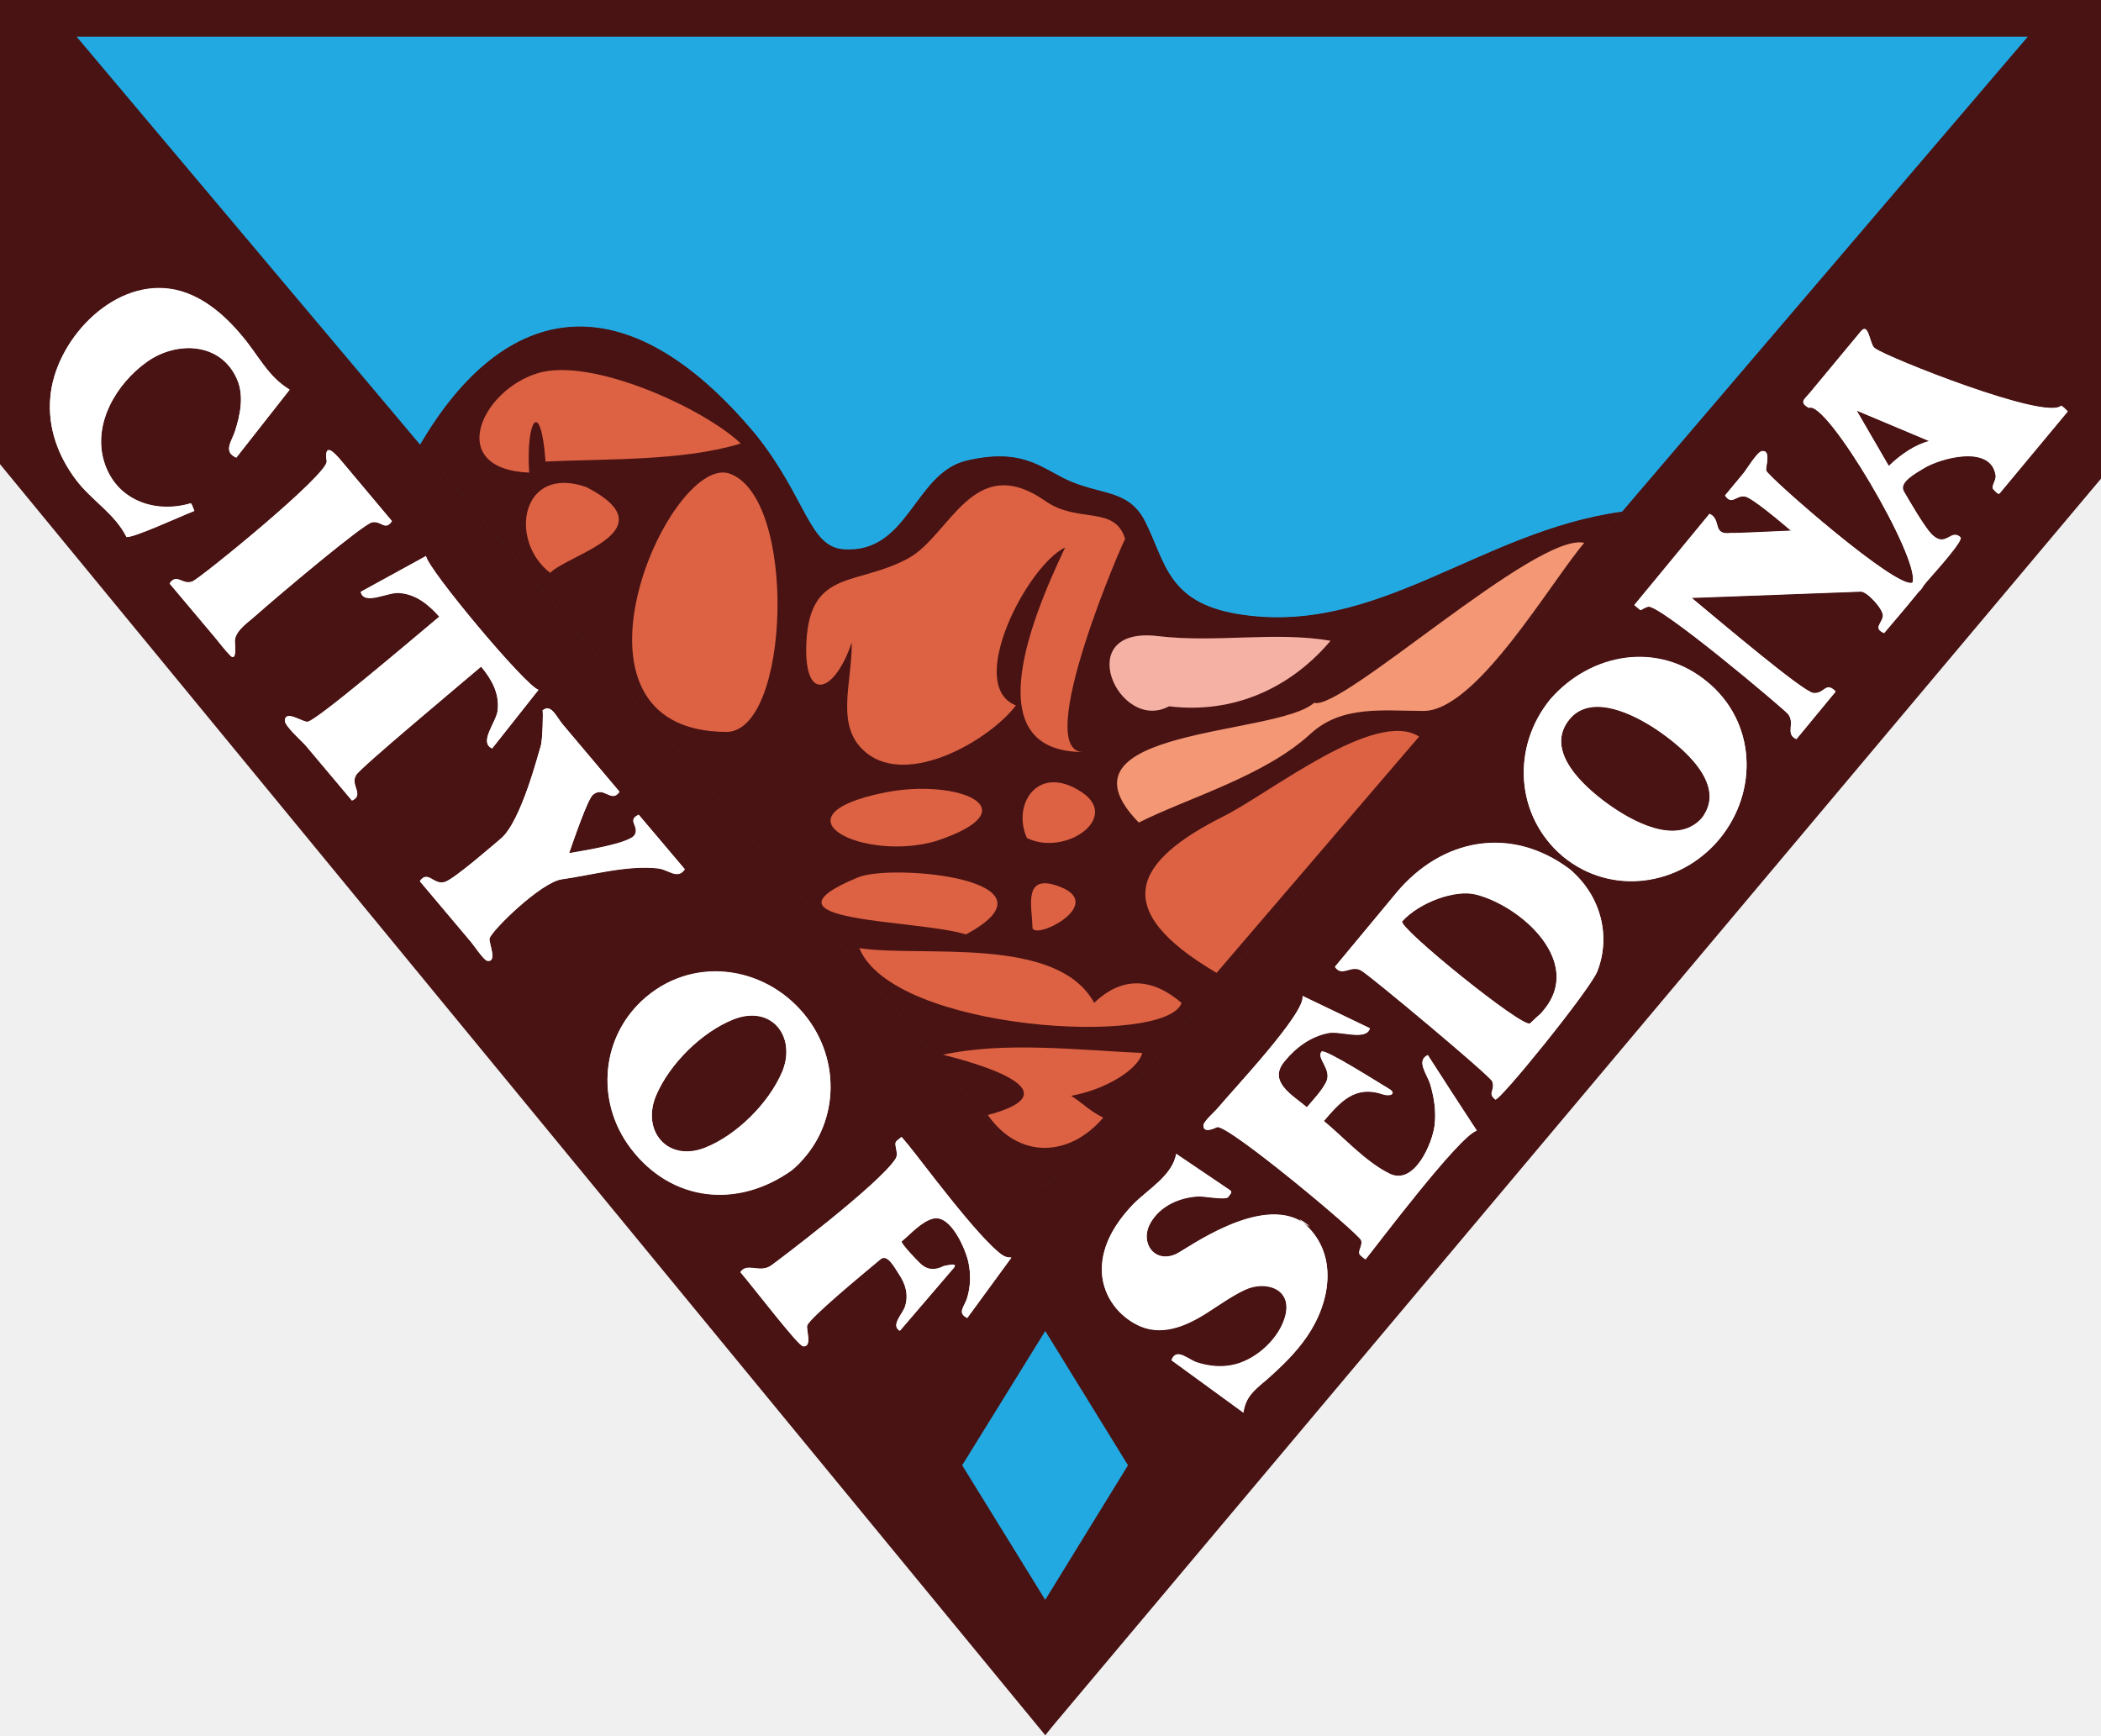
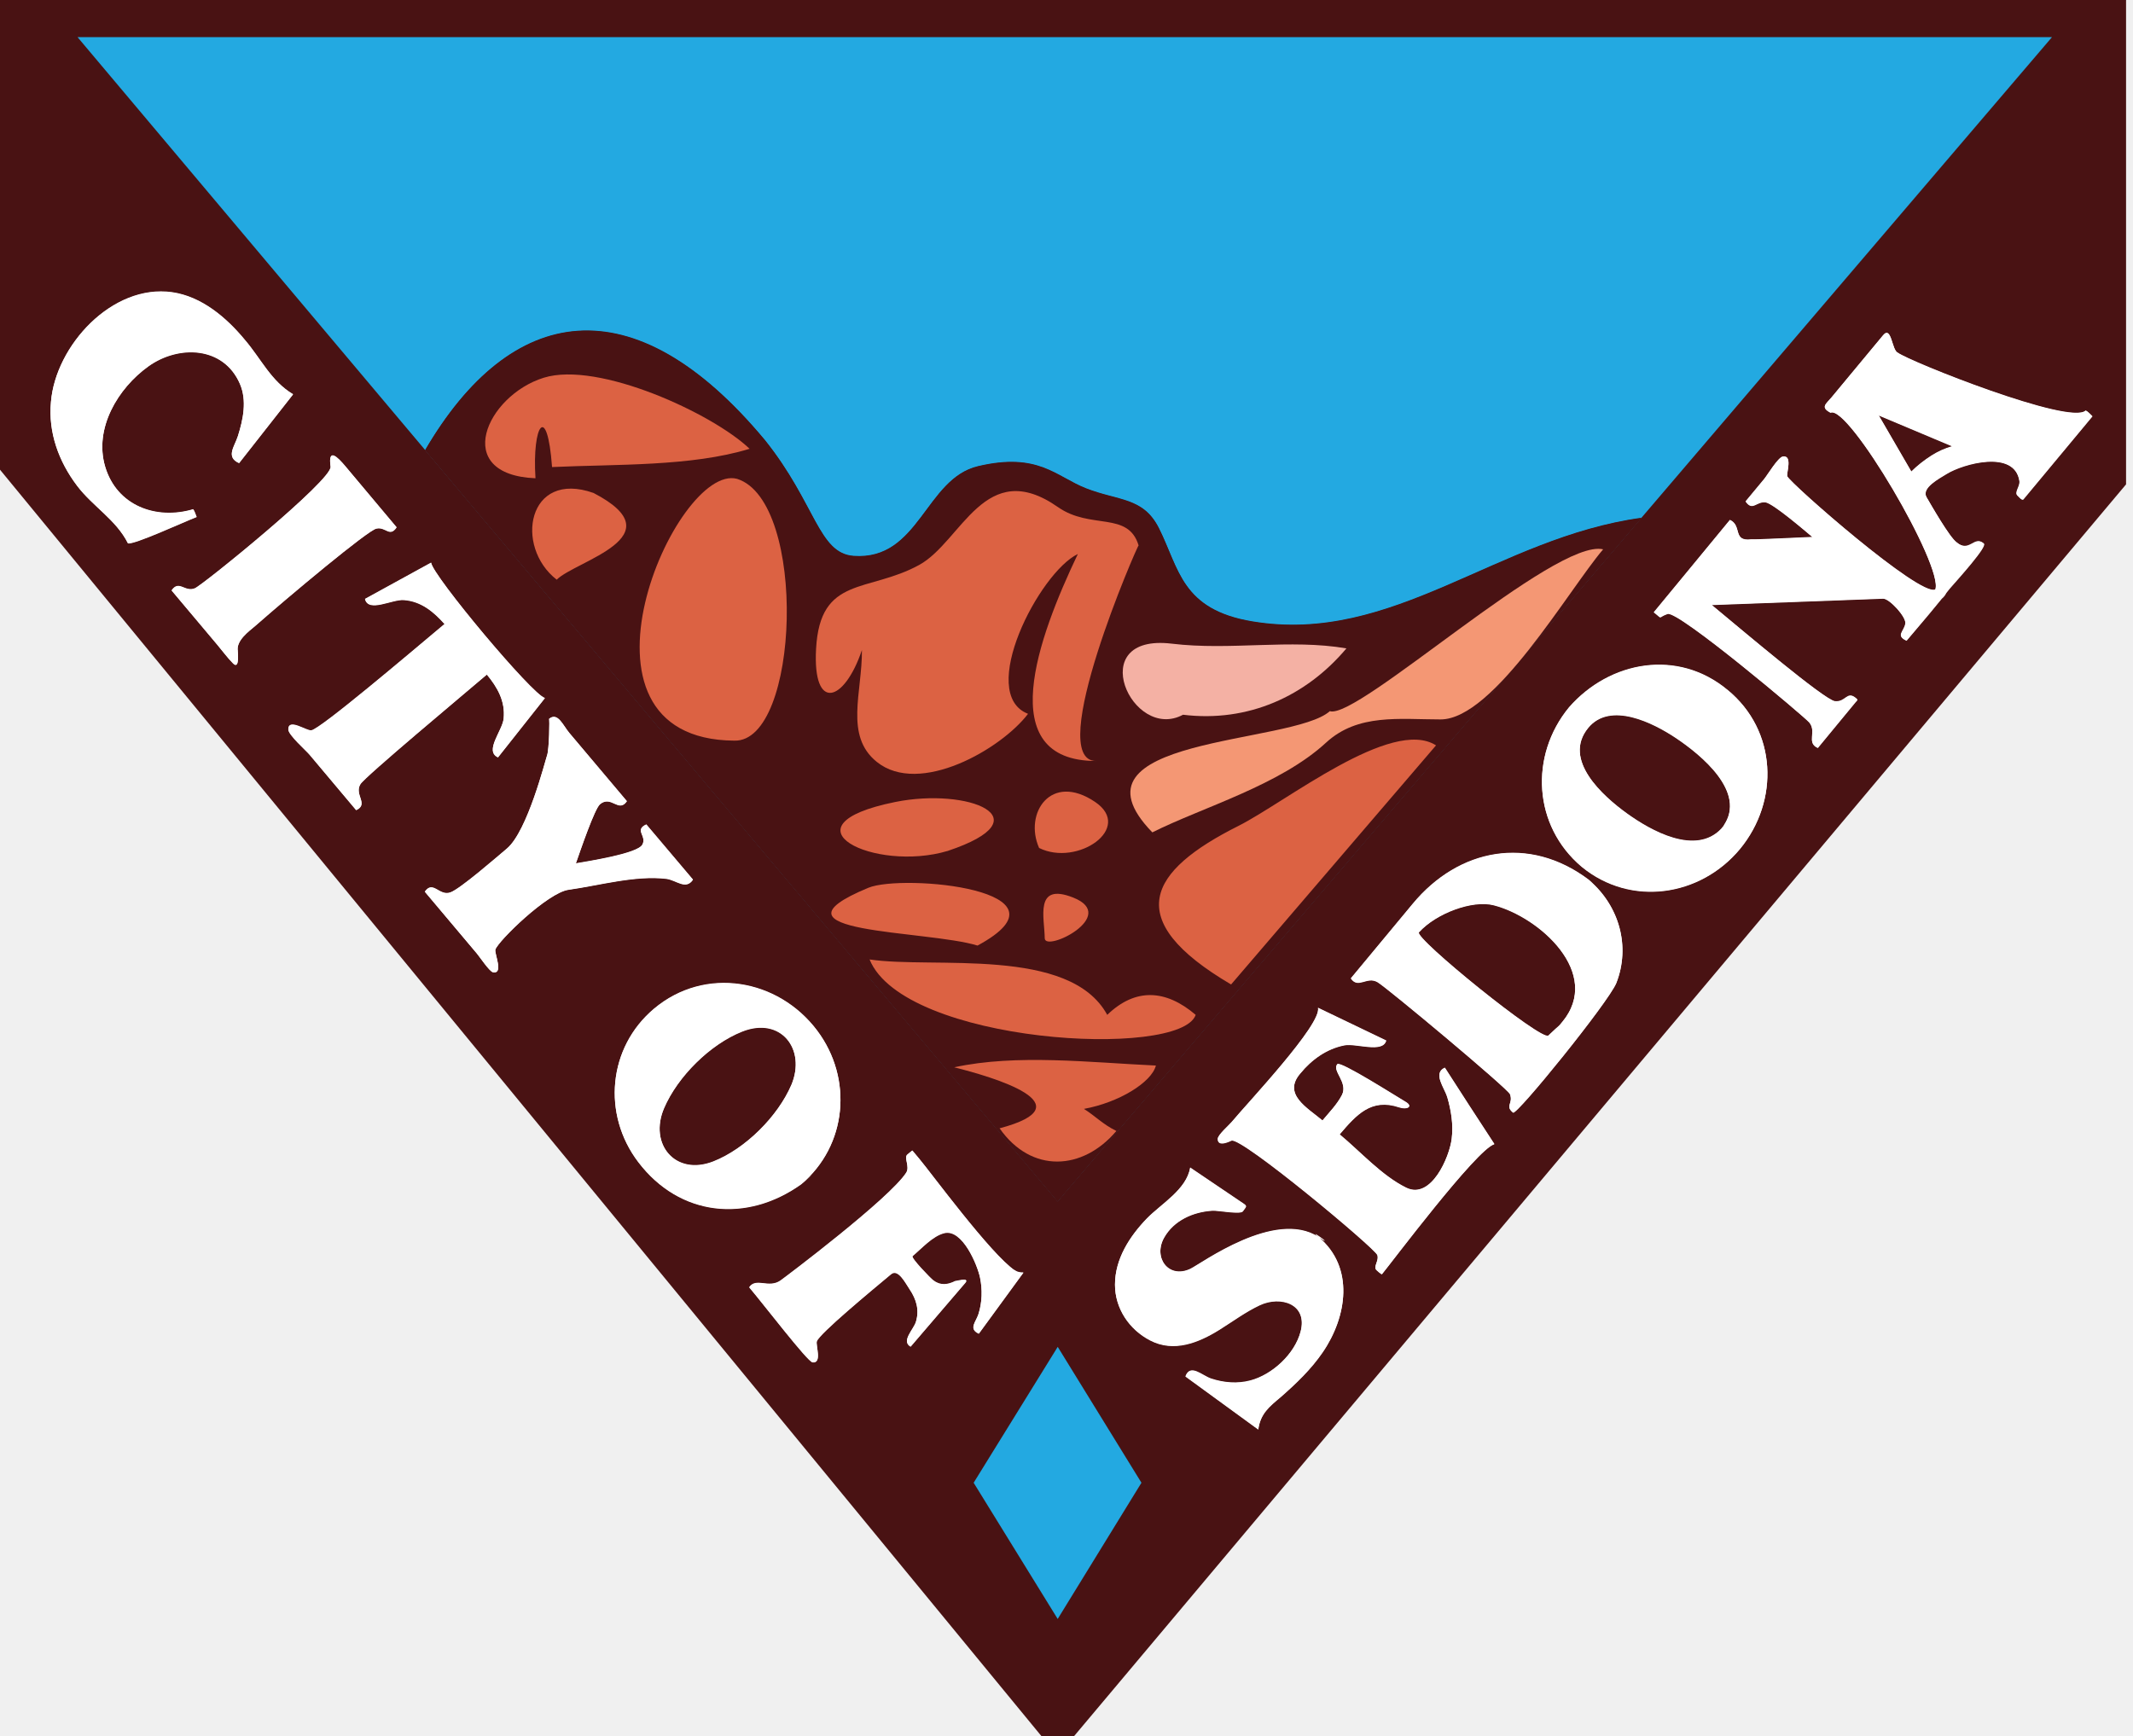
- <svg xmlns="http://www.w3.org/2000/svg" version="1" width="101.668" height="83.984" viewBox="42.185 0 101.668 83.984">
+ <svg xmlns="http://www.w3.org/2000/svg" version="1" width="102" height="83" viewBox="42.185 0 102 83">
  <path fill="#23A9E1" d="M42.185 0l50.58 59.054L143.854 0" />
  <path fill="#491213" d="M93.104 0h-50.92v22.463l50.583 61.52.338-.423 50.748-60.394V0h-50.75zm0 57.05l-.338.41L45.893 1.776h94.418L93.105 57.05z" />
  <path fill="#491213" d="M92.766 57.46l.338-.41 27.576-32.287c-6.912.95-11.863 6.076-18.604 4.955-3.396-.563-3.498-2.514-4.47-4.455-.745-1.493-1.937-1.303-3.485-1.91-1.442-.564-2.276-1.738-5.16-1.06-2.53.59-2.81 4.517-5.954 4.292-1.688-.12-1.81-2.498-4.244-5.54-6.3-7.57-12.157-6.522-16.245.476l30.25 35.94z" />
  <path fill="#FFF" d="M65.464 32.248c.513.618.892 1.284.806 2.116-.06.58-.937 1.55-.27 1.847.747-.943 1.495-1.89 2.24-2.833-.6-.15-5.364-5.85-5.44-6.473l-3.16 1.734c.165.66 1.296.005 1.855.046.828.06 1.424.56 1.953 1.15-1.73 1.45-5.932 5.02-6.375 5.09-.227.038-1.09-.6-1.102-.054-.006.262.854 1.014 1.016 1.21.743.884 1.485 1.77 2.23 2.65.618-.28-.11-.73.204-1.24.235-.375 4.904-4.266 6.044-5.242zm-5.272-6.978c.442-.096.623.433.957-.057-.815-.974-1.634-1.945-2.448-2.918-.372-.44-.84-.916-.707.02.09.63-6.113 5.663-6.493 5.818-.48.197-.758-.416-1.108.098.73.87 1.46 1.74 2.192 2.608.246.293.478.612.747.883.34.34.208-.67.225-.585-.092-.512.526-.947.854-1.228 1.544-1.36 5.397-4.588 5.78-4.638zm-8.772-.918c-1.768.523-3.65-.164-4.207-2.042-.543-1.835.614-3.757 2.07-4.802 1.44-1.03 3.59-.97 4.374.838.346.8.157 1.707-.095 2.503-.16.505-.598 1 .057 1.287.858-1.096 1.72-2.19 2.58-3.285-1.056-.633-1.52-1.684-2.3-2.596-.883-1.07-2.064-2.078-3.482-2.283-2.87-.406-5.574 2.556-5.795 5.244-.137 1.457.374 2.85 1.246 4.002.75.993 1.866 1.622 2.435 2.753.262.095 2.704-1.033 3.285-1.256-.052-.11-.09-.275-.17-.365-.76.225 0 0 0 0zm39.3 36.408c-1.15-.77-4.024-4.69-4.573-5.34-.107-.132-.22-.263-.328-.394-.013-.016-.284.225-.247.19-.174.145.135.573-.053.864-.793 1.238-5.76 4.98-6.017 5.162-.555.385-1.164-.158-1.487.314.72.855 2.778 3.543 3.02 3.582.48.078.146-.814.21-1 .124-.37 2.634-2.445 3.55-3.21.336-.282.688.425.888.722.327.484.475 1 .3 1.568-.118.37-.718.92-.25 1.174.618-.723 2.36-2.754 2.61-3.05.254-.292-.564-.036-.468-.085-.37.19-.72.234-1.063-.03-.097-.067-1.088-1.08-.99-1.165.432-.36.96-.963 1.518-1.1.864-.213 1.583 1.516 1.71 2.13.12.577.104 1.185-.075 1.75-.123.386-.486.696.018.93.713-.974 1.424-1.944 2.133-2.92a.673.673 0 0 1-.405-.093c-.127-.085.14.07 0 0zm-10.224-4.132c2.205-1.855 2.482-5.053.77-7.338-1.866-2.49-5.37-3.097-7.805-1.052-2.202 1.853-2.486 5.046-.757 7.324 1.99 2.62 5.2 2.918 7.793 1.066 1.157-.974-.1.07 0 0zm-.465-4.752c-.645 1.51-2.2 3.062-3.73 3.666-1.818.715-3.1-.826-2.36-2.553.65-1.517 2.204-3.058 3.736-3.667 1.852-.733 3.066.846 2.355 2.553-.38.89.072-.17 0 0zm-5.979-9.856c.476.063.927.552 1.27.044-.74-.88-1.483-1.76-2.23-2.638-.595.27.05.55-.193.972-.245.426-2.56.78-3.177.89.225-.644.896-2.615 1.157-2.835.543-.444.884.433 1.283-.14l-2.744-3.254c-.312-.367-.56-1.03-.98-.68.04-.032.006 1.472-.088 1.73-.086.235-.937 3.64-1.927 4.472-.493.414-2.237 1.934-2.702 2.096-.54.188-.824-.598-1.22-.037l2.49 2.958c.125.148.603.863.768.893.522.097.06-.892.114-1.085.15-.43 2.5-2.72 3.496-2.857 1.462-.208 3.2-.706 4.682-.527.34.043-.35-.042 0 0zm37.338 10.43c.19.647.3 1.33.216 2.01-.107.872-.98 2.923-2.174 2.34-1.168-.575-2.193-1.73-3.188-2.554.803-.936 1.508-1.748 2.854-1.295.37.124.688-.034.3-.26-.405-.235-3.114-1.966-3.262-1.8-.27.31.527.867.222 1.473-.23.447-.61.834-.933 1.22-.72-.608-1.924-1.253-1.057-2.257.54-.66 1.25-1.172 2.098-1.342.564-.113 1.84.39 2.007-.225-1.09-.522-2.173-1.046-3.26-1.565.178.798-3.35 4.523-4.13 5.462-.112.14-.658.61-.664.8-.01.427.62.095.655.083.486-.182 6.816 5.107 6.973 5.47.1.282-.22.575-.028.73-.01-.01.23.218.254.187.39-.47 4.52-5.977 5.373-6.217-.793-1.215-1.588-2.432-2.367-3.652-.59.258-.02.95.11 1.39zm-6.16 6.702c-2.077-1.34-5.598 1.28-6.126 1.53-1.04.49-1.79-.542-1.25-1.5.47-.83 1.393-1.235 2.31-1.29.276-.018 1.352.197 1.46.025.13-.203.228-.223.04-.348-.853-.58-1.71-1.155-2.564-1.733-.177 1.057-1.386 1.73-2.076 2.44-.822.854-1.52 1.93-1.52 3.155 0 1.135.678 2.143 1.676 2.66 1.137.592 2.317.117 3.323-.51.627-.393 1.254-.857 1.924-1.172.996-.467 2.306-.062 1.953 1.27-.28 1.074-1.352 2.062-2.403 2.34-.617.164-1.27.11-1.873-.09-.433-.14-.992-.734-1.23-.11 1.16.847 2.32 1.69 3.48 2.536.105-.76.523-1.09 1.087-1.562.736-.646 1.44-1.318 1.995-2.13 1.158-1.692 1.538-4.06-.206-5.512z" />
  <path fill="#FFF" d="M105.23 59.152c.925.598-.59-.494 0 0zm29.232-37.314c-.007.004-.007.004 0 0z" />
  <path fill="#FFF" d="M141.92 19.63c-.73.728-8.42-2.343-8.982-2.766-.29-.116-.3-1.32-.705-.833-.402.49-.81.978-1.215 1.464-.418.506-.838 1.01-1.256 1.514-.26.313-.537.457-.04.72.84-.42 5.42 7.346 5.01 8.46-.727.377-6.915-5.057-7.08-5.414-.054-.146.27-1.02-.212-.945-.23.035-.744.895-.89 1.07-.297.358-.592.716-.89 1.073.333.484.517-.02.96.042.383.077 1.844 1.33 2.24 1.663-.726.027-2.687.132-2.935.113-.903.113-.422-.66-1.016-.93-.76.922-1.52 1.843-2.278 2.765-.44.535-.885 1.07-1.325 1.606-.054.066-.047.033.05.113.33.272.105.168.568.006.507-.18 6.56 4.93 6.775 5.188.377.45-.154.976.412 1.22.6-.727 1.197-1.456 1.797-2.183.09-.11.14-.1.02-.197-.43-.354-.478.21-1.002.153-.533-.088-4.396-3.367-5.896-4.61 1.82-.066 7.29-.27 8.197-.303.3-.01 1.14.896 1.066 1.216-.08.38-.463.56.056.795.48-.576.983-1.15 1.455-1.734l.23-.282a.747.747 0 0 0 .208-.265l.168-.21c.426-.486 1.8-2.007 1.635-2.15-.46-.4-.684.465-1.297-.055-.347-.25-1.222-1.788-1.44-2.162-.266-.45.605-.897.962-1.12.776-.48 3.248-1.182 3.48.35.042.258-.27.55-.083.703.044.037.204.242.27.163.164-.196 2.36-2.843 3.3-3.97-.093-.08-.203-.222-.32-.267zm-7.374 2.154c.077-.05.153-.097 0 0l-.084.054c.015-.008.047-.03.082-.05a5.67 5.67 0 0 0-.96.76l-1.562-2.693c1.178.49 2.354.985 3.524 1.48-.354.1-.69.253-1 .45zM124.8 32.996c-2.375-1.98-5.63-1.404-7.586.83-1.9 2.313-1.71 5.665.605 7.616 2.34 1.926 5.67 1.438 7.57-.847 1.9-2.302 1.77-5.667-.59-7.6zm-.28 6.613c-.02.02-.023.024-.025.024-1.23 1.293-3.356.098-4.506-.73-1.147-.828-3.11-2.568-1.856-4.104 1.058-1.287 3.125-.23 4.19.48 1.2.805 3.413 2.598 2.276 4.217.073-.09.127-.144-.08.112z" />
  <path fill="#FFF" d="M124.8 32.996c1.173.96-.252-.212 0 0zm-.308 6.641l.025-.026c.028-.036.057-.072.08-.11-.05.062-.108.137-.105.137zm-6.284 2.483c.11.093.273.224-.062-.058-2.836-2.127-6.193-1.504-8.402 1.156a2785.84 2785.84 0 0 0-2.96 3.566c.35.512.763-.117 1.272.176.436.25 6.243 5.1 6.338 5.365.164.46-.254.55.145.875.17.145 4.536-5.244 4.936-6.19.688-1.752.138-3.676-1.268-4.89zm-1.317 6.753c-.24.297-.042.055-.663.65-.308.293-6.438-4.675-6.19-4.943.833-.918 2.565-1.557 3.575-1.3 2.188.562 5.212 3.263 3.28 5.593z" />
  <path fill="#491213" d="M92.765 57.477l.34-.41L120.68 24.78c-6.913.95-11.864 6.077-18.604 4.956-3.396-.564-3.498-2.514-4.47-4.456-.746-1.493-1.937-1.303-3.486-1.91-1.442-.565-2.277-1.738-5.162-1.06-2.528.592-2.808 4.517-5.952 4.292-1.69-.12-1.812-2.497-4.244-5.54-6.302-7.57-12.158-6.522-16.247.476l30.25 35.94z" />
  <path fill="#23A9E1" d="M88.745 70.916l4.02-6.5 4.004 6.5-4.005 6.514" />
  <path fill="#FFF" d="M65.464 32.265c.513.618.89 1.284.806 2.116-.06.58-.936 1.55-.27 1.847l2.242-2.834c-.603-.15-5.365-5.848-5.442-6.472-1.053.58-2.106 1.157-3.16 1.735.165.66 1.295.005 1.855.046.828.06 1.425.56 1.953 1.153-1.73 1.45-5.932 5.017-6.374 5.09-.227.036-1.09-.6-1.102-.056-.006.262.853 1.014 1.015 1.21.743.884 1.485 1.77 2.23 2.653.618-.282-.11-.732.204-1.243.234-.374 4.903-4.267 6.044-5.242zm-5.274-6.98c.444-.095.625.434.96-.056-.816-.974-1.634-1.946-2.45-2.918-.37-.442-.84-.916-.705.018.09.63-6.113 5.664-6.493 5.82-.48.197-.758-.417-1.11.097.732.87 1.462 1.74 2.194 2.608.246.292.477.612.747.882.34.34.208-.672.224-.585-.09-.513.527-.948.855-1.228 1.544-1.36 5.397-4.588 5.78-4.64zm-8.77-.917c-1.768.523-3.65-.164-4.207-2.042-.543-1.835.614-3.757 2.07-4.8 1.44-1.033 3.59-.97 4.374.837.346.8.157 1.706-.095 2.502-.16.506-.597 1 .057 1.29.858-1.097 1.72-2.19 2.58-3.287-1.056-.633-1.52-1.683-2.3-2.595-.883-1.07-2.064-2.08-3.482-2.284-2.87-.407-5.574 2.555-5.795 5.244-.137 1.457.374 2.848 1.246 4 .75.995 1.866 1.624 2.434 2.755.262.094 2.705-1.034 3.286-1.256-.052-.11-.09-.275-.17-.366-.76.226 0 0 0 0zm39.3 36.409c-1.15-.768-4.025-4.69-4.573-5.34-.107-.13-.22-.262-.33-.393-.01-.015-.282.225-.245.19-.173.146.135.573-.052.864-.793 1.24-5.758 4.982-6.016 5.163-.556.385-1.164-.158-1.49.316.72.854 2.78 3.543 3.02 3.582.48.078.148-.814.212-1 .123-.37 2.633-2.445 3.55-3.21.335-.282.687.425.887.722.327.484.475 1 .298 1.568-.115.37-.716.92-.25 1.174.62-.723 2.362-2.754 2.614-3.05.252-.292-.566-.036-.47-.086-.37.19-.718.235-1.062-.028-.096-.07-1.09-1.082-.99-1.166.432-.36.96-.963 1.518-1.1.862-.213 1.582 1.516 1.71 2.13.12.577.103 1.185-.077 1.75-.124.386-.487.695.018.93.714-.975 1.424-1.946 2.133-2.92a.703.703 0 0 1-.403-.095c-.127-.085.14.07 0 0zm-10.224-4.131c2.205-1.855 2.48-5.053.77-7.34-1.868-2.488-5.372-3.095-7.805-1.05-2.203 1.853-2.488 5.046-.757 7.324 1.99 2.62 5.2 2.918 7.793 1.066 1.156-.975-.1.07 0 0zm-.465-4.753c-.646 1.51-2.2 3.063-3.73 3.667-1.82.715-3.1-.827-2.36-2.553.65-1.516 2.202-3.057 3.736-3.666 1.852-.734 3.066.847 2.355 2.553-.38.89.072-.17 0 0zm-5.979-9.856c.475.06.926.55 1.27.042-.742-.88-1.484-1.76-2.23-2.638-.594.27.048.55-.193.97-.245.428-2.56.782-3.177.89.224-.643.896-2.614 1.157-2.834.544-.445.883.432 1.283-.14l-2.743-3.254c-.31-.366-.56-1.028-.98-.68.038-.03.006 1.472-.09 1.733-.085.236-.935 3.638-1.925 4.47-.493.414-2.237 1.934-2.702 2.097-.54.19-.825-.598-1.22-.038l2.49 2.957c.126.148.603.863.768.893.522.094.06-.893.114-1.086.15-.43 2.5-2.72 3.497-2.86 1.462-.204 3.2-.7 4.682-.523.34.042-.352-.043 0 0z" />
  <path fill="#DC6243" d="M67.792 22.874c-4.043-.167-2.352-3.954.395-4.808 2.61-.813 8.09 1.717 9.843 3.398-2.782.855-6.386.732-9.446.874-.227-3.12-.96-2.032-.792.536zm1.015 4.85c-2.04-1.58-1.396-5.266 1.763-4.146 4.005 2.084-.856 3.24-1.763 4.146 0 0 .042-.042 0 0zm8.488 7.699c-8.62-.07-2.792-13.322.14-12.52 3.374 1.072 2.996 12.62-.14 12.52zm6.105-4.329c-.84 2.5-2.36 2.968-2.19-.07.193-3.503 2.48-2.662 4.93-4.004 2.04-1.12 3.14-5.214 6.64-2.765 1.563 1.093 3.354.18 3.853 1.833-.025-.084-4.545 10.308-2.03 10.308-4.962 0-2.773-5.922-.875-9.9-1.847.886-4.842 6.69-2.382 7.644-1.28 1.686-5.194 3.945-7.234 2.298-1.554-1.25-.694-3.325-.71-5.344zm4.105 9.603c-3.49 1.046-8.122-1.207-2.51-2.34 3.483-.704 7.187.778 2.51 2.34.14-.042-.128.043 0 0zm4.37-.141c-.736-1.658.562-3.635 2.68-2.2 1.847 1.253-.85 3.107-2.68 2.2zm-2.945 4.668c-2.412-.747-10.538-.56-5.22-2.764 1.64-.68 10.155.098 5.22 2.764zm3.214-.354c-.007-.96-.512-2.678 1.354-1.945 2.235.88-1.354 2.65-1.354 1.946 0 0 0-.168 0 0zm7.219 3.668c-1.437-1.227-2.89-1.295-4.23 0-1.794-3.293-8.317-2.19-11.365-2.65 1.638 4.028 14.864 4.78 15.595 2.65zm-1.903 2.424c-3.15-.146-6.67-.563-9.646.084 1.86.466 6.396 1.795 2.172 2.918 1.516 2.168 3.974 2.03 5.584.127-.654-.32-1.01-.718-1.552-1.056 1.672-.303 3.234-1.267 3.442-2.072zm3.596-3.877c-5.288-3.112-3.95-5.427.354-7.586 2.254-1.132 7.323-5.21 9.446-3.85-3.267 3.81-6.534 7.623-9.8 11.435z" />
  <path fill="#F49774" d="M97.29 39.81c-4.478-4.602 6.69-4.18 8.487-5.797 1.312.437 10.77-8.283 13.07-7.74-1.654 1.94-5.22 8.135-7.773 8.135-1.965 0-3.95-.292-5.473 1.107-2.222 2.048-5.906 3.09-8.31 4.294z" />
  <path fill="#F4B1A4" d="M98.758 34.183c-2.453 1.32-4.772-3.907-.537-3.398 2.814.338 5.663-.237 8.35.226-1.928 2.292-4.707 3.554-7.812 3.173z" />
  <g fill="#FFF">
    <path d="M111.39 52.466c.19.648.3 1.332.215 2.01-.106.872-.98 2.924-2.173 2.34-1.17-.574-2.194-1.73-3.188-2.553.802-.936 1.507-1.75 2.854-1.295.37.123.688-.036.3-.262-.405-.234-3.114-1.965-3.262-1.8-.27.312.528.868.22 1.474-.228.447-.608.834-.93 1.22-.72-.608-1.924-1.254-1.058-2.257.542-.66 1.25-1.172 2.098-1.342.565-.113 1.84.39 2.006-.224-1.087-.52-2.172-1.044-3.258-1.565.177.8-3.35 4.526-4.13 5.464-.114.138-.66.61-.665.798-.01.43.62.097.656.084.485-.18 6.815 5.108 6.973 5.47.1.282-.222.575-.03.732-.01-.01.23.217.253.185.392-.468 4.522-5.976 5.374-6.217-.794-1.215-1.588-2.43-2.368-3.65-.59.257-.02.948.11 1.39zm-6.16 6.704c-2.078-1.34-5.597 1.278-6.126 1.53-1.04.49-1.79-.543-1.25-1.502.468-.83 1.393-1.234 2.31-1.29.276-.017 1.35.198 1.46.026.13-.202.227-.22.04-.346L99.1 55.855c-.176 1.056-1.385 1.728-2.076 2.44-.822.854-1.52 1.93-1.52 3.156 0 1.136.68 2.144 1.677 2.66 1.135.593 2.316.117 3.323-.51.627-.392 1.254-.856 1.924-1.17.996-.468 2.304-.063 1.953 1.27-.282 1.072-1.352 2.06-2.405 2.34-.616.163-1.27.108-1.872-.09-.432-.143-.993-.735-1.23-.112l3.482 2.537c.104-.76.522-1.09 1.086-1.563.736-.646 1.44-1.32 1.995-2.13 1.158-1.692 1.537-4.06-.206-5.513z" />
    <path d="M105.23 59.17c.924.597-.592-.495 0 0zm29.232-37.315c-.007.004-.007.004 0 0z" />
    <path d="M141.92 19.645c-.73.73-8.42-2.34-8.982-2.764-.29-.115-.3-1.32-.705-.832-.403.488-.81.976-1.216 1.463-.418.506-.837 1.01-1.256 1.514-.26.314-.536.458-.037.72.837-.42 5.417 7.346 5.008 8.46-.724.377-6.914-5.056-7.08-5.414-.052-.146.273-1.02-.21-.945-.23.036-.744.896-.89 1.072-.297.357-.592.715-.89 1.072.333.484.518-.022.96.04.383.078 1.844 1.332 2.24 1.665-.725.027-2.685.13-2.934.113-.903.112-.422-.663-1.015-.93-.76.92-1.52 1.842-2.276 2.763-.44.537-.885 1.073-1.326 1.608-.054.065-.047.032.05.112.33.273.104.168.568.006.506-.177 6.56 4.93 6.776 5.19.377.45-.154.975.41 1.22.6-.727 1.198-1.456 1.8-2.183.09-.11.14-.1.02-.198-.427-.353-.476.212-1.002.154-.533-.09-4.395-3.37-5.895-4.61 1.82-.07 7.29-.272 8.198-.305.3-.01 1.14.896 1.068 1.216-.08.38-.462.56.055.795.48-.575.985-1.15 1.456-1.734l.23-.28a.777.777 0 0 0 .21-.266l.167-.21c.425-.486 1.8-2.007 1.635-2.15-.46-.4-.685.465-1.298-.055-.348-.25-1.223-1.79-1.443-2.163-.263-.45.61-.897.965-1.12.776-.48 3.247-1.182 3.482.35.04.257-.27.55-.084.703.044.037.204.242.27.163.163-.197 2.36-2.843 3.3-3.97-.097-.08-.206-.223-.323-.268zm-7.374 2.156c.077-.048.153-.097 0 0l-.084.055.082-.052c-.345.22-.668.473-.958.76-.52-.896-1.044-1.794-1.564-2.692 1.178.492 2.353.986 3.524 1.482a3.72 3.72 0 0 0-1 .45zM124.8 33.012c-2.374-1.98-5.63-1.404-7.585.832-1.903 2.312-1.712 5.663.604 7.615 2.34 1.925 5.67 1.437 7.57-.847 1.9-2.303 1.77-5.668-.59-7.6zm-.28 6.614c-.02.02-.024.027-.025.027-1.232 1.292-3.358.096-4.506-.73-1.147-.83-3.11-2.57-1.856-4.105 1.056-1.287 3.124-.23 4.19.482 1.2.803 3.412 2.596 2.276 4.216.074-.09.126-.148-.08.11z" />
    <path d="M124.8 33.012c1.172.96-.252-.21 0 0zm-.308 6.641l.025-.027a1.09 1.09 0 0 0 .08-.11c-.048.06-.11.137-.105.137zm-6.282 2.483c.11.094.27.224-.064-.057-2.835-2.128-6.193-1.505-8.4 1.156a1801.7 1801.7 0 0 0-2.962 3.567c.35.512.763-.118 1.272.176.437.25 6.244 5.1 6.34 5.365.163.458-.256.548.144.875.172.143 4.536-5.245 4.935-6.19.69-1.756.14-3.68-1.266-4.894zm-1.32 6.754c-.24.296-.043.054-.664.65-.306.293-6.438-4.675-6.19-4.944.834-.918 2.565-1.556 3.575-1.297 2.19.56 5.214 3.26 3.28 5.59z" />
  </g>
</svg>
